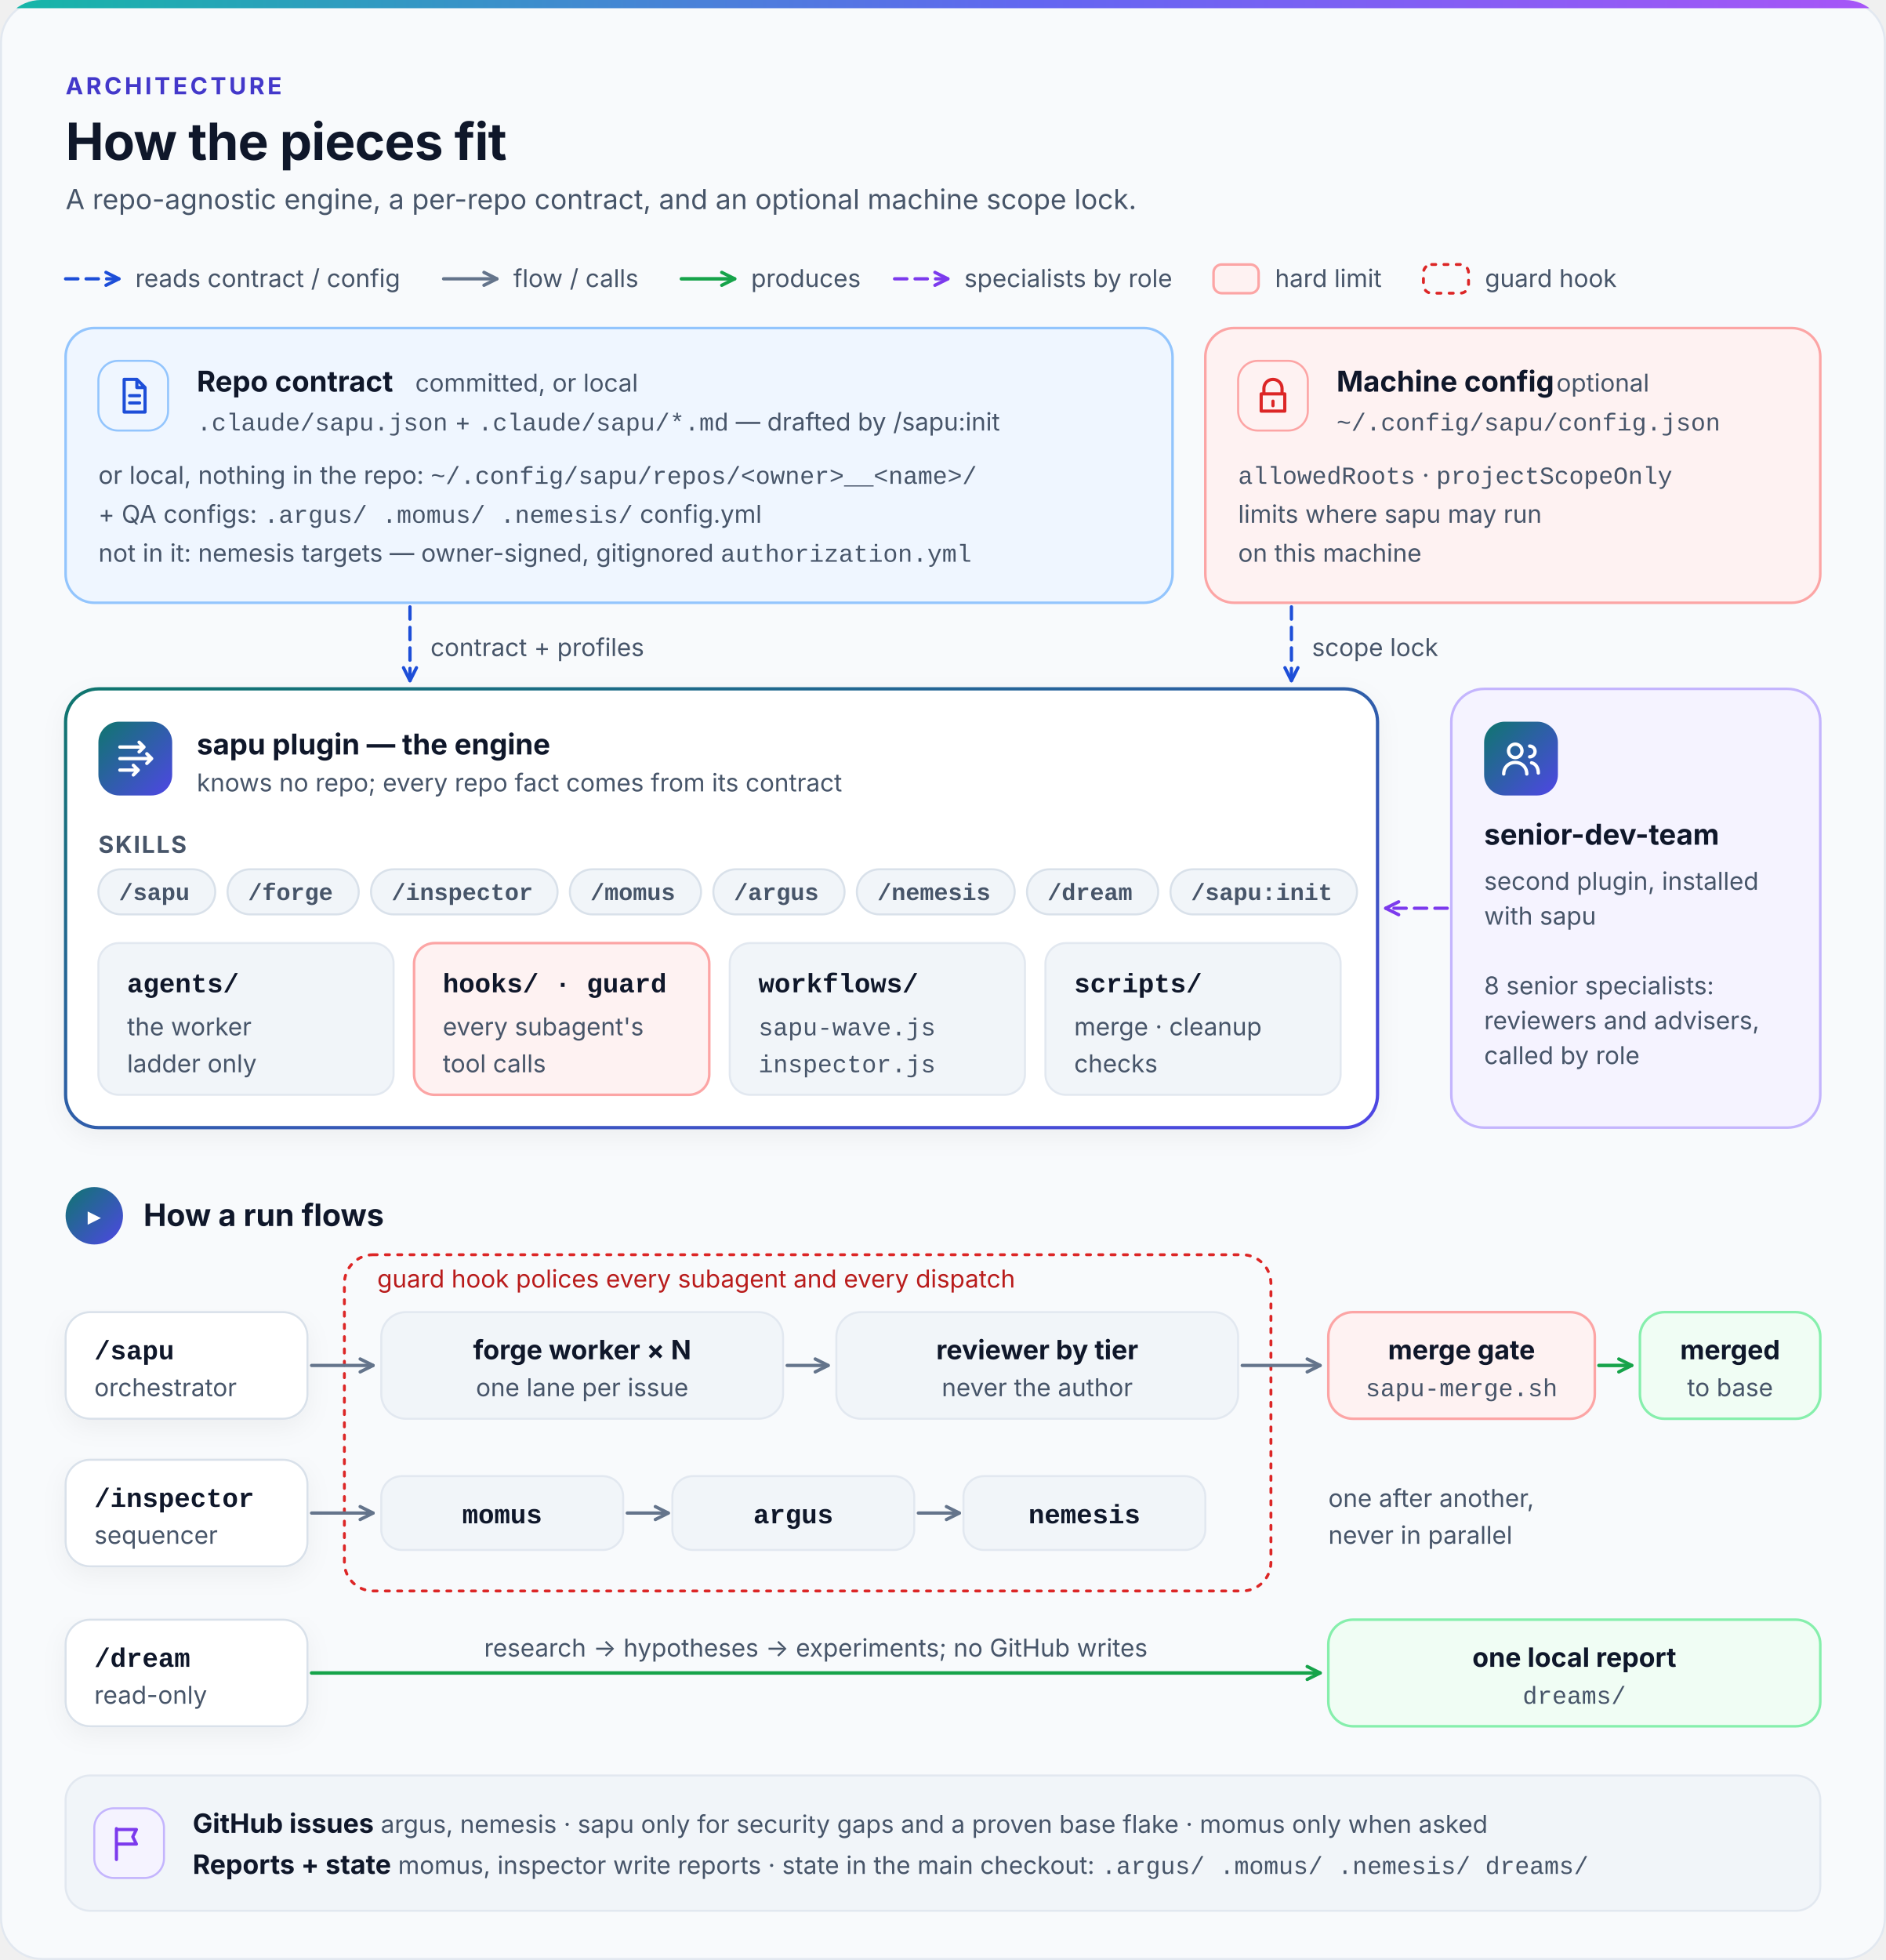
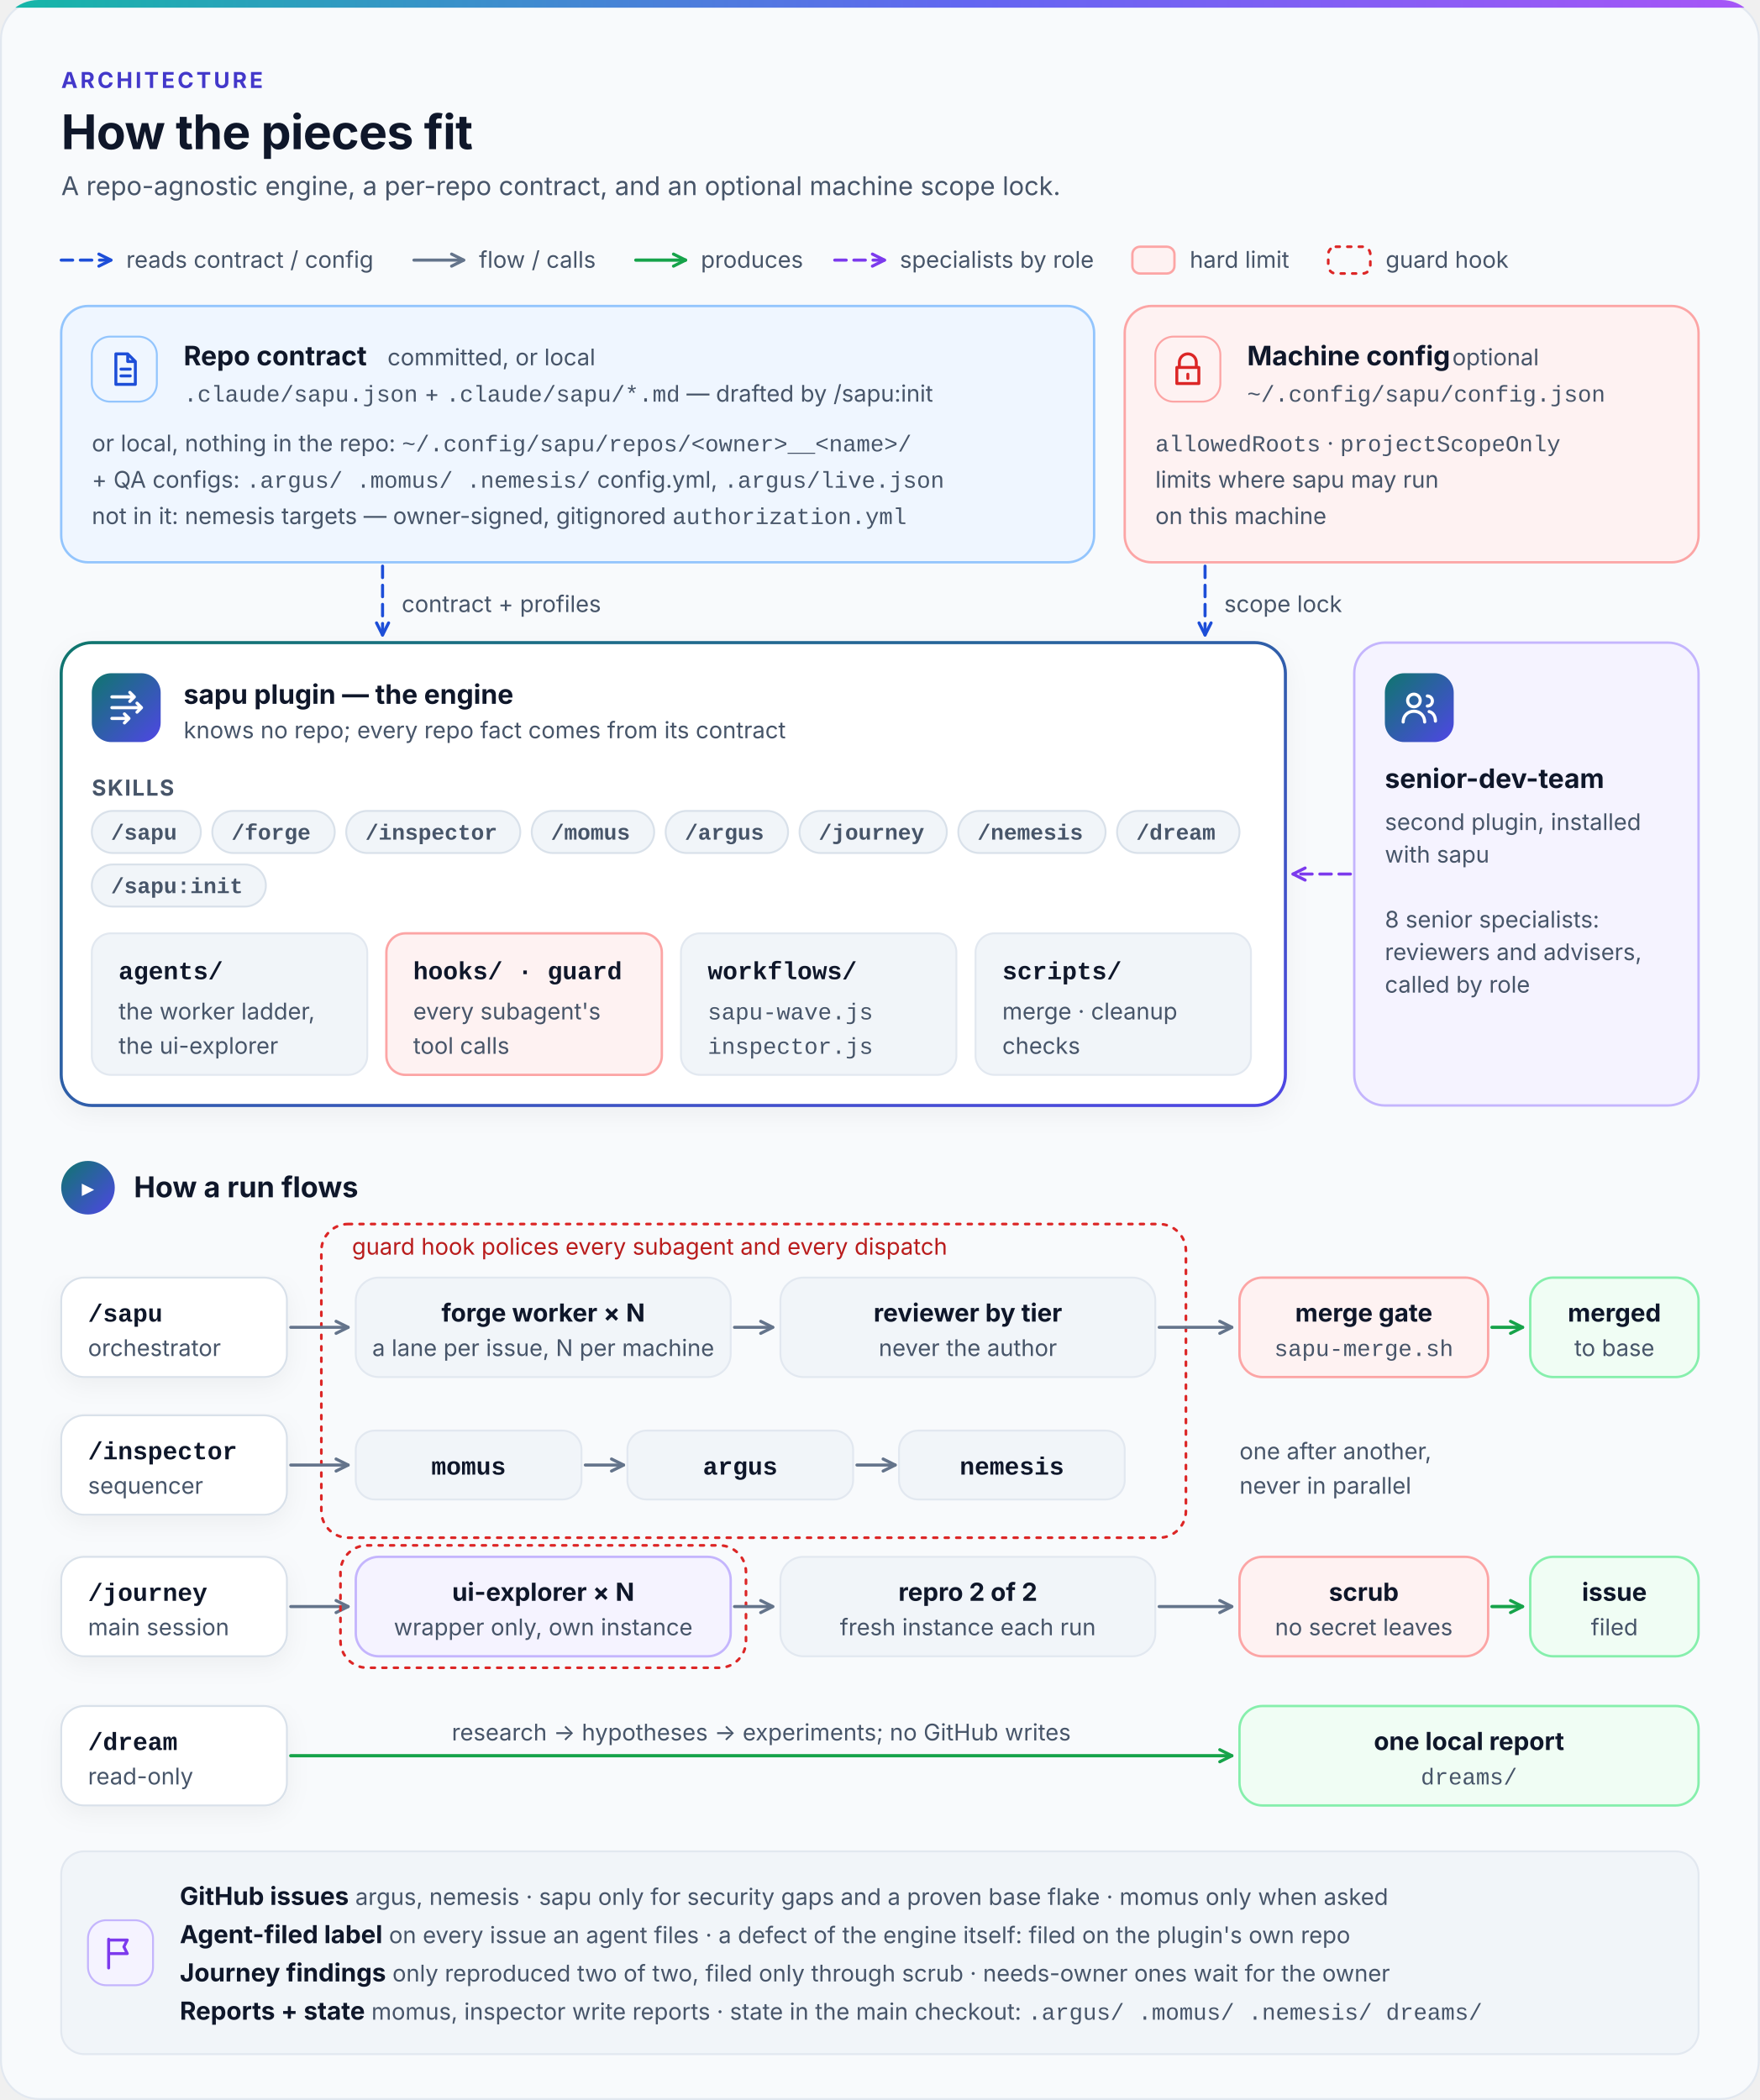
- <svg xmlns="http://www.w3.org/2000/svg" viewBox="0 0 920 956" width="920" height="956" role="img" aria-label="How sapu fits together: a repo-agnostic engine plus a per-repo contract, optionally scope-locked by a machine config, with specialists from the senior-dev-team plugin; the sapu orchestrator runs one forge worker per issue in parallel lanes, inspector runs momus then argus then nemesis, dream runs standalone, a guard hook polices every subagent, and only the orchestrator merges through the merge gate.">
+ <svg xmlns="http://www.w3.org/2000/svg" viewBox="0 0 920 1098" width="920" height="1098" role="img" aria-label="How sapu fits together: a repo-agnostic engine plus a per-repo contract, optionally scope-locked by a machine config, with specialists from the senior-dev-team plugin; the sapu orchestrator runs one forge worker per issue in parallel lanes, inspector runs momus then argus then nemesis, /journey walks business journeys on an isolated instance and files only what a script reproduced twice, dream runs standalone, a guard hook polices every subagent, and only the orchestrator merges through the merge gate.">
  <style>
    text{font-family:-apple-system,BlinkMacSystemFont,'Segoe UI',Inter,Helvetica,Arial,sans-serif;fill:#1e293b}
    .mono{font-family:ui-monospace,SFMono-Regular,Menlo,Consolas,'Liberation Mono',monospace}
    .canvas{fill:#f8fafc;stroke:#e2e8f0;stroke-width:1}
    .eyebrow{font-size:11.5px;font-weight:700;letter-spacing:.12em;fill:#4338ca}
    .h1{font-size:25px;font-weight:750;fill:#0f172a;letter-spacing:-.01em}
    .sub{font-size:13.5px;fill:#475569}
    .sec{font-size:15px;font-weight:700;fill:#0f172a}
    .sec2{font-size:12.5px;fill:#475569}
    .ttl{font-size:14px;font-weight:650;fill:#0f172a}
    .t{font-size:13px;fill:#1e293b}
    .tb{font-size:13px;font-weight:650;fill:#0f172a}
    .cap{font-size:12px;fill:#475569}
    .lbl{font-size:11.5px;font-weight:650;letter-spacing:.06em;fill:#475569}
    .chipt{font-size:11.5px;font-weight:600}
    .white{fill:#ffffff}
    .ink{fill:#0f172a} .muted{fill:#475569} .accent{fill:#4338ca} .tealt{fill:#0f766e}
    .card{fill:#ffffff;stroke:#d9e1ea;stroke-width:1}
    .sunken{fill:#f1f5f9;stroke:#e2e8f0;stroke-width:1}
    .chip{fill:#f1f5f9;stroke:#d9e1ea;stroke-width:1}
    .ar{stroke:#64748b;stroke-width:1.6;fill:none;stroke-linecap:round;stroke-linejoin:round}
    .ar-g{stroke:#16a34a;stroke-width:1.7;fill:none;stroke-linecap:round;stroke-linejoin:round}
    .ar-a{stroke:#d97706;stroke-width:1.6;fill:none;stroke-dasharray:5 4;stroke-linecap:round;stroke-linejoin:round}
    .ar-b{stroke:#1d4ed8;stroke-width:1.6;fill:none;stroke-dasharray:6 4;stroke-linecap:round}
    .ar-v{stroke:#7c3aed;stroke-width:1.6;fill:none;stroke-dasharray:6 4;stroke-linecap:round}
    .guard{stroke:#dc2626;stroke-width:1.4;fill:none;stroke-dasharray:2 4;stroke-linecap:round}
    .m-n{stroke:#64748b} .m-g{stroke:#16a34a} .m-a{stroke:#d97706} .m-b{stroke:#1d4ed8} .m-v{stroke:#7c3aed}
    .ico{fill:none;stroke-width:1.75;stroke-linecap:round;stroke-linejoin:round}
    .ico-n{stroke:#475569} .ico-w{stroke:#ffffff}
    .rule{stroke:#d9e1ea;stroke-width:1}
    .c-blue{fill:#1d4ed8} .k-blue{fill:#eff6ff;stroke:#93c5fd;stroke-width:1.25} .s-blue{stroke:#1d4ed8} .f-blue{fill:#1d4ed8} .tile-blue{fill:#eff6ff;stroke:#93c5fd;stroke-width:1}
    .c-green{fill:#15803d} .k-green{fill:#f0fdf4;stroke:#86efac;stroke-width:1.25} .s-green{stroke:#16a34a} .f-green{fill:#16a34a} .tile-green{fill:#f0fdf4;stroke:#86efac;stroke-width:1}
    .c-amber{fill:#b45309} .k-amber{fill:#fffbeb;stroke:#fcd34d;stroke-width:1.25} .s-amber{stroke:#d97706} .f-amber{fill:#d97706} .tile-amber{fill:#fffbeb;stroke:#fcd34d;stroke-width:1}
    .c-red{fill:#b91c1c} .k-red{fill:#fef2f2;stroke:#fca5a5;stroke-width:1.25} .s-red{stroke:#dc2626} .f-red{fill:#dc2626} .tile-red{fill:#fef2f2;stroke:#fca5a5;stroke-width:1}
    .c-violet{fill:#6d28d9} .k-violet{fill:#f5f3ff;stroke:#c4b5fd;stroke-width:1.25} .s-violet{stroke:#7c3aed} .f-violet{fill:#7c3aed} .tile-violet{fill:#f5f3ff;stroke:#c4b5fd;stroke-width:1}
  </style>
  <defs>
    <linearGradient id="brand" x1="0" y1="0" x2="1" y2="1">
      <stop offset="0" stop-color="#0f766e" />
      <stop offset="1" stop-color="#4f46e5" />
    </linearGradient>
    <linearGradient id="brandbar" x1="0" y1="0" x2="1" y2="0">
      <stop offset="0" stop-color="#14b8a6" />
      <stop offset=".55" stop-color="#6366f1" />
      <stop offset="1" stop-color="#a855f7" />
    </linearGradient>
    <filter id="sh" x="-10%" y="-10%" width="120%" height="140%">
      <feDropShadow dx="0" dy="1" stdDeviation="1" flood-color="#0f172a" flood-opacity="0.07" />
      <feDropShadow dx="0" dy="4" stdDeviation="6" flood-color="#0f172a" flood-opacity="0.05" />
    </filter>
    <marker id="mn" viewBox="0 0 10 10" refX="8.5" refY="5" markerWidth="9" markerHeight="9" markerUnits="userSpaceOnUse" orient="auto-start-reverse">
      <path d="M1.5,1.5 L8.5,5 L1.5,8.5" fill="none" stroke-width="1.8" stroke-linecap="round" stroke-linejoin="round" class="m-n" />
    </marker>
    <marker id="mg" viewBox="0 0 10 10" refX="8.5" refY="5" markerWidth="9" markerHeight="9" markerUnits="userSpaceOnUse" orient="auto-start-reverse">
      <path d="M1.5,1.5 L8.5,5 L1.5,8.5" fill="none" stroke-width="1.8" stroke-linecap="round" stroke-linejoin="round" class="m-g" />
    </marker>
    <marker id="ma" viewBox="0 0 10 10" refX="8.5" refY="5" markerWidth="9" markerHeight="9" markerUnits="userSpaceOnUse" orient="auto-start-reverse">
      <path d="M1.5,1.5 L8.5,5 L1.5,8.5" fill="none" stroke-width="1.8" stroke-linecap="round" stroke-linejoin="round" class="m-a" />
    </marker>
    <marker id="mb" viewBox="0 0 10 10" refX="8.5" refY="5" markerWidth="9" markerHeight="9" markerUnits="userSpaceOnUse" orient="auto-start-reverse">
      <path d="M1.5,1.5 L8.5,5 L1.5,8.5" fill="none" stroke-width="1.8" stroke-linecap="round" stroke-linejoin="round" class="m-b" />
    </marker>
    <marker id="mv" viewBox="0 0 10 10" refX="8.5" refY="5" markerWidth="9" markerHeight="9" markerUnits="userSpaceOnUse" orient="auto-start-reverse">
      <path d="M1.5,1.5 L8.5,5 L1.5,8.5" fill="none" stroke-width="1.8" stroke-linecap="round" stroke-linejoin="round" class="m-v" />
    </marker>
  </defs>
-   <rect x="0.5" y="0.5" width="919" height="955" rx="20" class="canvas" />
+   <rect x="0.5" y="0.5" width="919" height="1097" rx="20" class="canvas" />
  <clipPath id="cv">
-     <rect x="0" y="0" width="920" height="956" rx="20" />
+     <rect x="0" y="0" width="920" height="1098" rx="20" />
  </clipPath>
  <rect x="0" y="0" width="920" height="4" fill="url(#brandbar)" clip-path="url(#cv)" />
  <text x="32" y="46" class="eyebrow">ARCHITECTURE</text>
  <text x="32" y="78" class="h1">How the pieces fit</text>
  <text x="32" y="102" class="sub">A repo-agnostic engine, a per-repo contract, and an optional machine scope lock.</text>
  <path d="M32,136 L58,136" class="ar-b" marker-end="url(#mb)" />
  <text x="66" y="140" class="cap">reads contract / config</text>
  <path d="M216.4,136 L242.4,136" class="ar" marker-end="url(#mn)" />
  <text x="250.4" y="140" class="cap">flow / calls</text>
  <path d="M332.4,136 L358.4,136" class="ar-g" marker-end="url(#mg)" />
  <text x="366.4" y="140" class="cap">produces</text>
  <path d="M436.4,136 L462.4,136" class="ar-v" marker-end="url(#mv)" />
  <text x="470.4" y="140" class="cap">specialists by role</text>
  <rect x="592" y="129" width="22" height="14" rx="4" class="k-red" />
  <text x="622" y="140" class="cap">hard limit</text>
  <rect x="694.4" y="129" width="22" height="14" rx="4" class="guard" />
  <text x="724.4" y="140" class="cap">guard hook</text>
  <rect x="32" y="160" width="540" height="134" rx="14" class="k-blue" />
  <rect x="48" y="176" width="34" height="34" rx="9.562" class="tile-blue" />
  <g transform="translate(54.375,182.375) scale(0.8854167)">
    <path d="M7 3h7l4.5 4.5V21H7z M14 3v4.5h4.5 M10 12h5.5 M10 16h5.5" class="ico s-blue" />
  </g>
  <text x="96" y="191" class="ttl">Repo contract</text>
  <text x="202.56" y="191" class="cap">committed, or local</text>
  <text x="96" y="210" class="cap">
    <tspan class="mono">.claude/sapu.json</tspan> + <tspan class="mono">.claude/sapu/*.md</tspan> — drafted by /sapu:init</text>
  <text x="48" y="236" class="cap">or local, nothing in the repo: <tspan class="mono">~/.config/sapu/repos/&lt;owner&gt;__&lt;name&gt;/</tspan>
  </text>
-   <text x="48" y="255" class="cap">+ QA configs: <tspan class="mono">.argus/ .momus/ .nemesis/</tspan> config.yml</text>
+   <text x="48" y="255" class="cap">+ QA configs: <tspan class="mono">.argus/ .momus/ .nemesis/</tspan> config.yml, <tspan class="mono">.argus/live.json</tspan>
+   </text>
  <text x="48" y="274" class="cap">not in it: nemesis targets — owner-signed, gitignored <tspan class="mono">authorization.yml</tspan>
  </text>
  <rect x="588" y="160" width="300" height="134" rx="14" class="k-red" />
  <rect x="604" y="176" width="34" height="34" rx="9.562" class="tile-red" />
  <g transform="translate(610.375,182.375) scale(0.8854167)">
    <path d="M7 11V8a5 5 0 0 1 10 0v3 M5.5 11h13v9.5h-13z M12 15v2.5" class="ico s-red" />
  </g>
  <text x="652" y="191" class="ttl">Machine config</text>
  <text x="759.26" y="191" class="cap">optional</text>
  <text x="652" y="210" class="cap mono">~/.config/sapu/config.json</text>
  <text x="604" y="236" class="cap">
    <tspan class="mono">allowedRoots</tspan> · <tspan class="mono">projectScopeOnly</tspan>
  </text>
  <text x="604" y="255" class="cap">limits where sapu may run</text>
  <text x="604" y="274" class="cap">on this machine</text>
  <path d="M200,296 L200,332" class="ar-b" marker-end="url(#mb)" />
  <text x="210" y="320" class="cap">contract + profiles</text>
  <path d="M630,296 L630,332" class="ar-b" marker-end="url(#mb)" />
  <text x="640" y="320" class="cap">scope lock</text>
-   <rect x="32" y="336" width="640" height="214" rx="16" class="card" filter="url(#sh)" />
-   <rect x="32" y="336" width="640" height="214" rx="16" fill="none" stroke="url(#brand)" stroke-width="1.6" />
+   <rect x="32" y="336" width="640" height="242" rx="16" class="card" filter="url(#sh)" />
+   <rect x="32" y="336" width="640" height="242" rx="16" fill="none" stroke="url(#brand)" stroke-width="1.6" />
  <rect x="48" y="352" width="36" height="36" rx="10.125" fill="url(#brand)" />
  <g transform="translate(54.75,358.75) scale(0.9375)">
    <path d="M4 6h12 M4 12h16 M4 18h9 M14 3.5L16.5 6 14 8.5 M18 9.5L20.5 12 18 14.5 M11 15.5L13.5 18 11 20.5" class="ico ico-w" />
  </g>
  <text x="96" y="368" class="ttl">sapu plugin — the engine</text>
  <text x="96" y="386" class="cap">knows no repo; every repo fact comes from its contract</text>
  <text x="48" y="416" class="lbl">SKILLS</text>
  <rect x="48" y="424" width="57" height="22" rx="11" class="chip" />
  <text x="58" y="439" class="chipt muted mono">/sapu</text>
  <rect x="111" y="424" width="64" height="22" rx="11" class="chip" />
  <text x="121" y="439" class="chipt muted mono">/forge</text>
  <rect x="181" y="424" width="91" height="22" rx="11" class="chip" />
  <text x="191" y="439" class="chipt muted mono">/inspector</text>
  <rect x="278" y="424" width="64" height="22" rx="11" class="chip" />
  <text x="288" y="439" class="chipt muted mono">/momus</text>
  <rect x="348" y="424" width="64" height="22" rx="11" class="chip" />
  <text x="358" y="439" class="chipt muted mono">/argus</text>
  <rect x="418" y="424" width="77" height="22" rx="11" class="chip" />
-   <text x="428" y="439" class="chipt muted mono">/nemesis</text>
-   <rect x="501" y="424" width="64" height="22" rx="11" class="chip" />
-   <text x="511" y="439" class="chipt muted mono">/dream</text>
-   <rect x="571" y="424" width="91" height="22" rx="11" class="chip" />
-   <text x="581" y="439" class="chipt muted mono">/sapu:init</text>
-   <rect x="48" y="460" width="144" height="74" rx="10" class="sunken" />
-   <text x="62" y="484" class="tb mono">agents/</text>
-   <text x="62" y="505" class="cap">the worker</text>
-   <text x="62" y="523" class="cap">ladder only</text>
-   <rect x="202" y="460" width="144" height="74" rx="10" class="k-red" />
-   <text x="216" y="484" class="tb mono">hooks/ · guard</text>
-   <text x="216" y="505" class="cap">every subagent's</text>
-   <text x="216" y="523" class="cap">tool calls</text>
-   <rect x="356" y="460" width="144" height="74" rx="10" class="sunken" />
-   <text x="370" y="484" class="tb mono">workflows/</text>
-   <text x="370" y="505" class="cap mono">sapu-wave.js</text>
-   <text x="370" y="523" class="cap mono">inspector.js</text>
-   <rect x="510" y="460" width="144" height="74" rx="10" class="sunken" />
-   <text x="524" y="484" class="tb mono">scripts/</text>
-   <text x="524" y="505" class="cap">merge · cleanup</text>
-   <text x="524" y="523" class="cap">checks</text>
-   <rect x="708" y="336" width="180" height="214" rx="16" class="k-violet" />
+   <text x="428" y="439" class="chipt muted mono">/journey</text>
+   <rect x="501" y="424" width="77" height="22" rx="11" class="chip" />
+   <text x="511" y="439" class="chipt muted mono">/nemesis</text>
+   <rect x="584" y="424" width="64" height="22" rx="11" class="chip" />
+   <text x="594" y="439" class="chipt muted mono">/dream</text>
+   <rect x="48" y="452" width="91" height="22" rx="11" class="chip" />
+   <text x="58" y="467" class="chipt muted mono">/sapu:init</text>
+   <rect x="48" y="488" width="144" height="74" rx="10" class="sunken" />
+   <text x="62" y="512" class="tb mono">agents/</text>
+   <text x="62" y="533" class="cap">the worker ladder,</text>
+   <text x="62" y="551" class="cap">the ui-explorer</text>
+   <rect x="202" y="488" width="144" height="74" rx="10" class="k-red" />
+   <text x="216" y="512" class="tb mono">hooks/ · guard</text>
+   <text x="216" y="533" class="cap">every subagent's</text>
+   <text x="216" y="551" class="cap">tool calls</text>
+   <rect x="356" y="488" width="144" height="74" rx="10" class="sunken" />
+   <text x="370" y="512" class="tb mono">workflows/</text>
+   <text x="370" y="533" class="cap mono">sapu-wave.js</text>
+   <text x="370" y="551" class="cap mono">inspector.js</text>
+   <rect x="510" y="488" width="144" height="74" rx="10" class="sunken" />
+   <text x="524" y="512" class="tb mono">scripts/</text>
+   <text x="524" y="533" class="cap">merge · cleanup</text>
+   <text x="524" y="551" class="cap">checks</text>
+   <rect x="708" y="336" width="180" height="242" rx="16" class="k-violet" />
  <rect x="724" y="352" width="36" height="36" rx="10.125" fill="url(#brand)" />
  <g transform="translate(730.75,358.75) scale(0.9375)">
    <path d="M9 4.5a3.5 3.5 0 1 0 0.01 0 M3 20c0-3.6 2.7-6 6-6s6 2.4 6 6 M16.5 5.5a2.8 2.8 0 1 1 0 5.6 M17.5 14.2c2.2.5 3.5 2.6 3.5 5.3" class="ico ico-w" />
  </g>
  <text x="724" y="412" class="ttl">senior-dev-team</text>
  <text x="724" y="434" class="cap">second plugin, installed</text>
  <text x="724" y="451" class="cap">with sapu</text>
  <text x="724" y="468" class="cap" />
  <text x="724" y="485" class="cap">8 senior specialists:</text>
  <text x="724" y="502" class="cap">reviewers and advisers,</text>
  <text x="724" y="519" class="cap">called by role</text>
-   <path d="M706,443 L676,443" class="ar-v" marker-end="url(#mv)" />
-   <circle cx="46" cy="593" r="14" fill="url(#brand)" />
-   <text x="46" y="597.5" class="white" text-anchor="middle" style="font-size:13px;font-weight:700">▸</text>
-   <text x="70" y="598" class="sec">How a run flows</text>
-   <rect x="168" y="612" width="452" height="164" rx="14" class="guard" />
-   <text x="184" y="628" class="cap c-red">guard hook polices every subagent and every dispatch</text>
-   <rect x="32" y="640" width="118" height="52" rx="12" class="card" filter="url(#sh)" />
-   <text x="46" y="663" class="tb mono">/sapu</text>
-   <text x="46" y="681" class="cap">orchestrator</text>
-   <path d="M152,666 L182,666" class="ar" marker-end="url(#mn)" />
-   <text x="167" y="656" class="cap" />
-   <rect x="186" y="640" width="196" height="52" rx="12" class="sunken" />
-   <text x="284" y="663" class="tb" text-anchor="middle">forge worker × N</text>
-   <text x="284" y="681" class="cap" text-anchor="middle">one lane per issue</text>
-   <path d="M384,666 L404,666" class="ar" marker-end="url(#mn)" />
-   <rect x="408" y="640" width="196" height="52" rx="12" class="sunken" />
-   <text x="506" y="663" class="tb" text-anchor="middle">reviewer by tier</text>
-   <text x="506" y="681" class="cap" text-anchor="middle">never the author</text>
-   <path d="M606,666 L644,666" class="ar" marker-end="url(#mn)" />
-   <rect x="648" y="640" width="130" height="52" rx="12" class="k-red" />
-   <text x="713" y="663" class="tb" text-anchor="middle">merge gate</text>
-   <text x="713" y="681" class="cap mono" text-anchor="middle">sapu-merge.sh</text>
-   <path d="M780,666 L796,666" class="ar-g" marker-end="url(#mg)" />
-   <rect x="800" y="640" width="88" height="52" rx="12" class="k-green" />
-   <text x="844" y="663" class="tb" text-anchor="middle">merged</text>
-   <text x="844" y="681" class="cap" text-anchor="middle">to base</text>
-   <rect x="32" y="712" width="118" height="52" rx="12" class="card" filter="url(#sh)" />
-   <text x="46" y="735" class="tb mono">/inspector</text>
-   <text x="46" y="753" class="cap">sequencer</text>
-   <path d="M152,738 L182,738" class="ar" marker-end="url(#mn)" />
-   <rect x="186" y="720" width="118" height="36" rx="10" class="sunken" />
-   <text x="245" y="743" class="tb mono" text-anchor="middle">momus</text>
-   <path d="M306,738 L326,738" class="ar" marker-end="url(#mn)" />
-   <rect x="328" y="720" width="118" height="36" rx="10" class="sunken" />
-   <text x="387" y="743" class="tb mono" text-anchor="middle">argus</text>
-   <path d="M448,738 L468,738" class="ar" marker-end="url(#mn)" />
-   <rect x="470" y="720" width="118" height="36" rx="10" class="sunken" />
-   <text x="529" y="743" class="tb mono" text-anchor="middle">nemesis</text>
-   <text x="648" y="735" class="cap">one after another,</text>
-   <text x="648" y="753" class="cap">never in parallel</text>
-   <rect x="32" y="790" width="118" height="52" rx="12" class="card" filter="url(#sh)" />
-   <text x="46" y="813" class="tb mono">/dream</text>
-   <text x="46" y="831" class="cap">read-only</text>
-   <path d="M152,816 L644,816" class="ar-g" marker-end="url(#mg)" />
-   <text x="398" y="808" class="cap" text-anchor="middle">research → hypotheses → experiments; no GitHub writes</text>
-   <rect x="648" y="790" width="240" height="52" rx="12" class="k-green" />
-   <text x="768" y="813" class="tb" text-anchor="middle">one local report</text>
-   <text x="768" y="831" class="cap mono" text-anchor="middle">dreams/</text>
-   <rect x="32" y="866" width="856" height="66" rx="12" class="sunken" />
-   <rect x="46" y="882" width="34" height="34" rx="9.562" class="tile-violet" />
-   <g transform="translate(52.375,888.375) scale(0.8854167)">
+   <path d="M706,457 L676,457" class="ar-v" marker-end="url(#mv)" />
+   <circle cx="46" cy="621" r="14" fill="url(#brand)" />
+   <text x="46" y="625.5" class="white" text-anchor="middle" style="font-size:13px;font-weight:700">▸</text>
+   <text x="70" y="626" class="sec">How a run flows</text>
+   <rect x="168" y="640" width="452" height="164" rx="14" class="guard" />
+   <text x="184" y="656" class="cap c-red">guard hook polices every subagent and every dispatch</text>
+   <rect x="32" y="668" width="118" height="52" rx="12" class="card" filter="url(#sh)" />
+   <text x="46" y="691" class="tb mono">/sapu</text>
+   <text x="46" y="709" class="cap">orchestrator</text>
+   <path d="M152,694 L182,694" class="ar" marker-end="url(#mn)" />
+   <text x="167" y="684" class="cap" />
+   <rect x="186" y="668" width="196" height="52" rx="12" class="sunken" />
+   <text x="284" y="691" class="tb" text-anchor="middle">forge worker × N</text>
+   <text x="284" y="709" class="cap" text-anchor="middle">a lane per issue, N per machine</text>
+   <path d="M384,694 L404,694" class="ar" marker-end="url(#mn)" />
+   <rect x="408" y="668" width="196" height="52" rx="12" class="sunken" />
+   <text x="506" y="691" class="tb" text-anchor="middle">reviewer by tier</text>
+   <text x="506" y="709" class="cap" text-anchor="middle">never the author</text>
+   <path d="M606,694 L644,694" class="ar" marker-end="url(#mn)" />
+   <rect x="648" y="668" width="130" height="52" rx="12" class="k-red" />
+   <text x="713" y="691" class="tb" text-anchor="middle">merge gate</text>
+   <text x="713" y="709" class="cap mono" text-anchor="middle">sapu-merge.sh</text>
+   <path d="M780,694 L796,694" class="ar-g" marker-end="url(#mg)" />
+   <rect x="800" y="668" width="88" height="52" rx="12" class="k-green" />
+   <text x="844" y="691" class="tb" text-anchor="middle">merged</text>
+   <text x="844" y="709" class="cap" text-anchor="middle">to base</text>
+   <rect x="32" y="740" width="118" height="52" rx="12" class="card" filter="url(#sh)" />
+   <text x="46" y="763" class="tb mono">/inspector</text>
+   <text x="46" y="781" class="cap">sequencer</text>
+   <path d="M152,766 L182,766" class="ar" marker-end="url(#mn)" />
+   <rect x="186" y="748" width="118" height="36" rx="10" class="sunken" />
+   <text x="245" y="771" class="tb mono" text-anchor="middle">momus</text>
+   <path d="M306,766 L326,766" class="ar" marker-end="url(#mn)" />
+   <rect x="328" y="748" width="118" height="36" rx="10" class="sunken" />
+   <text x="387" y="771" class="tb mono" text-anchor="middle">argus</text>
+   <path d="M448,766 L468,766" class="ar" marker-end="url(#mn)" />
+   <rect x="470" y="748" width="118" height="36" rx="10" class="sunken" />
+   <text x="529" y="771" class="tb mono" text-anchor="middle">nemesis</text>
+   <text x="648" y="763" class="cap">one after another,</text>
+   <text x="648" y="781" class="cap">never in parallel</text>
+   <rect x="32" y="814" width="118" height="52" rx="12" class="card" filter="url(#sh)" />
+   <text x="46" y="837" class="tb mono">/journey</text>
+   <text x="46" y="855" class="cap">main session</text>
+   <path d="M152,840 L182,840" class="ar" marker-end="url(#mn)" />
+   <rect x="178" y="808" width="212" height="64" rx="14" class="guard" />
+   <rect x="186" y="814" width="196" height="52" rx="12" class="k-violet" />
+   <text x="284" y="837" class="tb" text-anchor="middle">ui-explorer × N</text>
+   <text x="284" y="855" class="cap" text-anchor="middle">wrapper only, own instance</text>
+   <path d="M384,840 L404,840" class="ar" marker-end="url(#mn)" />
+   <rect x="408" y="814" width="196" height="52" rx="12" class="sunken" />
+   <text x="506" y="837" class="tb" text-anchor="middle">repro 2 of 2</text>
+   <text x="506" y="855" class="cap" text-anchor="middle">fresh instance each run</text>
+   <path d="M606,840 L644,840" class="ar" marker-end="url(#mn)" />
+   <rect x="648" y="814" width="130" height="52" rx="12" class="k-red" />
+   <text x="713" y="837" class="tb" text-anchor="middle">scrub</text>
+   <text x="713" y="855" class="cap" text-anchor="middle">no secret leaves</text>
+   <path d="M780,840 L796,840" class="ar-g" marker-end="url(#mg)" />
+   <rect x="800" y="814" width="88" height="52" rx="12" class="k-green" />
+   <text x="844" y="837" class="tb" text-anchor="middle">issue</text>
+   <text x="844" y="855" class="cap" text-anchor="middle">filed</text>
+   <rect x="32" y="892" width="118" height="52" rx="12" class="card" filter="url(#sh)" />
+   <text x="46" y="915" class="tb mono">/dream</text>
+   <text x="46" y="933" class="cap">read-only</text>
+   <path d="M152,918 L644,918" class="ar-g" marker-end="url(#mg)" />
+   <text x="398" y="910" class="cap" text-anchor="middle">research → hypotheses → experiments; no GitHub writes</text>
+   <rect x="648" y="892" width="240" height="52" rx="12" class="k-green" />
+   <text x="768" y="915" class="tb" text-anchor="middle">one local report</text>
+   <text x="768" y="933" class="cap mono" text-anchor="middle">dreams/</text>
+   <rect x="32" y="968" width="856" height="106" rx="12" class="sunken" />
+   <rect x="46" y="1004" width="34" height="34" rx="9.562" class="tile-violet" />
+   <g transform="translate(52.375,1010.375) scale(0.8854167)">
    <path d="M5 21V4 M5 4.5h11l-2 4 2 4H5" class="ico s-violet" />
  </g>
-   <text x="94" y="894" class="cap">
+   <text x="94" y="996" class="cap">
    <tspan class="tb">GitHub issues</tspan>  argus, nemesis · sapu only for security gaps and a proven base flake · momus only when asked</text>
-   <text x="94" y="914" class="cap">
+   <text x="94" y="1016" class="cap">
+     <tspan class="tb">Agent-filed label</tspan>  on every issue an agent files · a defect of the engine itself: filed on the plugin's own repo</text>
+   <text x="94" y="1036" class="cap">
+     <tspan class="tb">Journey findings</tspan>  only reproduced two of two, filed only through scrub · needs-owner ones wait for the owner</text>
+   <text x="94" y="1056" class="cap">
    <tspan class="tb">Reports + state</tspan>  momus, inspector write reports · state in the main checkout: <tspan class="mono">.argus/ .momus/ .nemesis/ dreams/</tspan>
  </text>
</svg>
